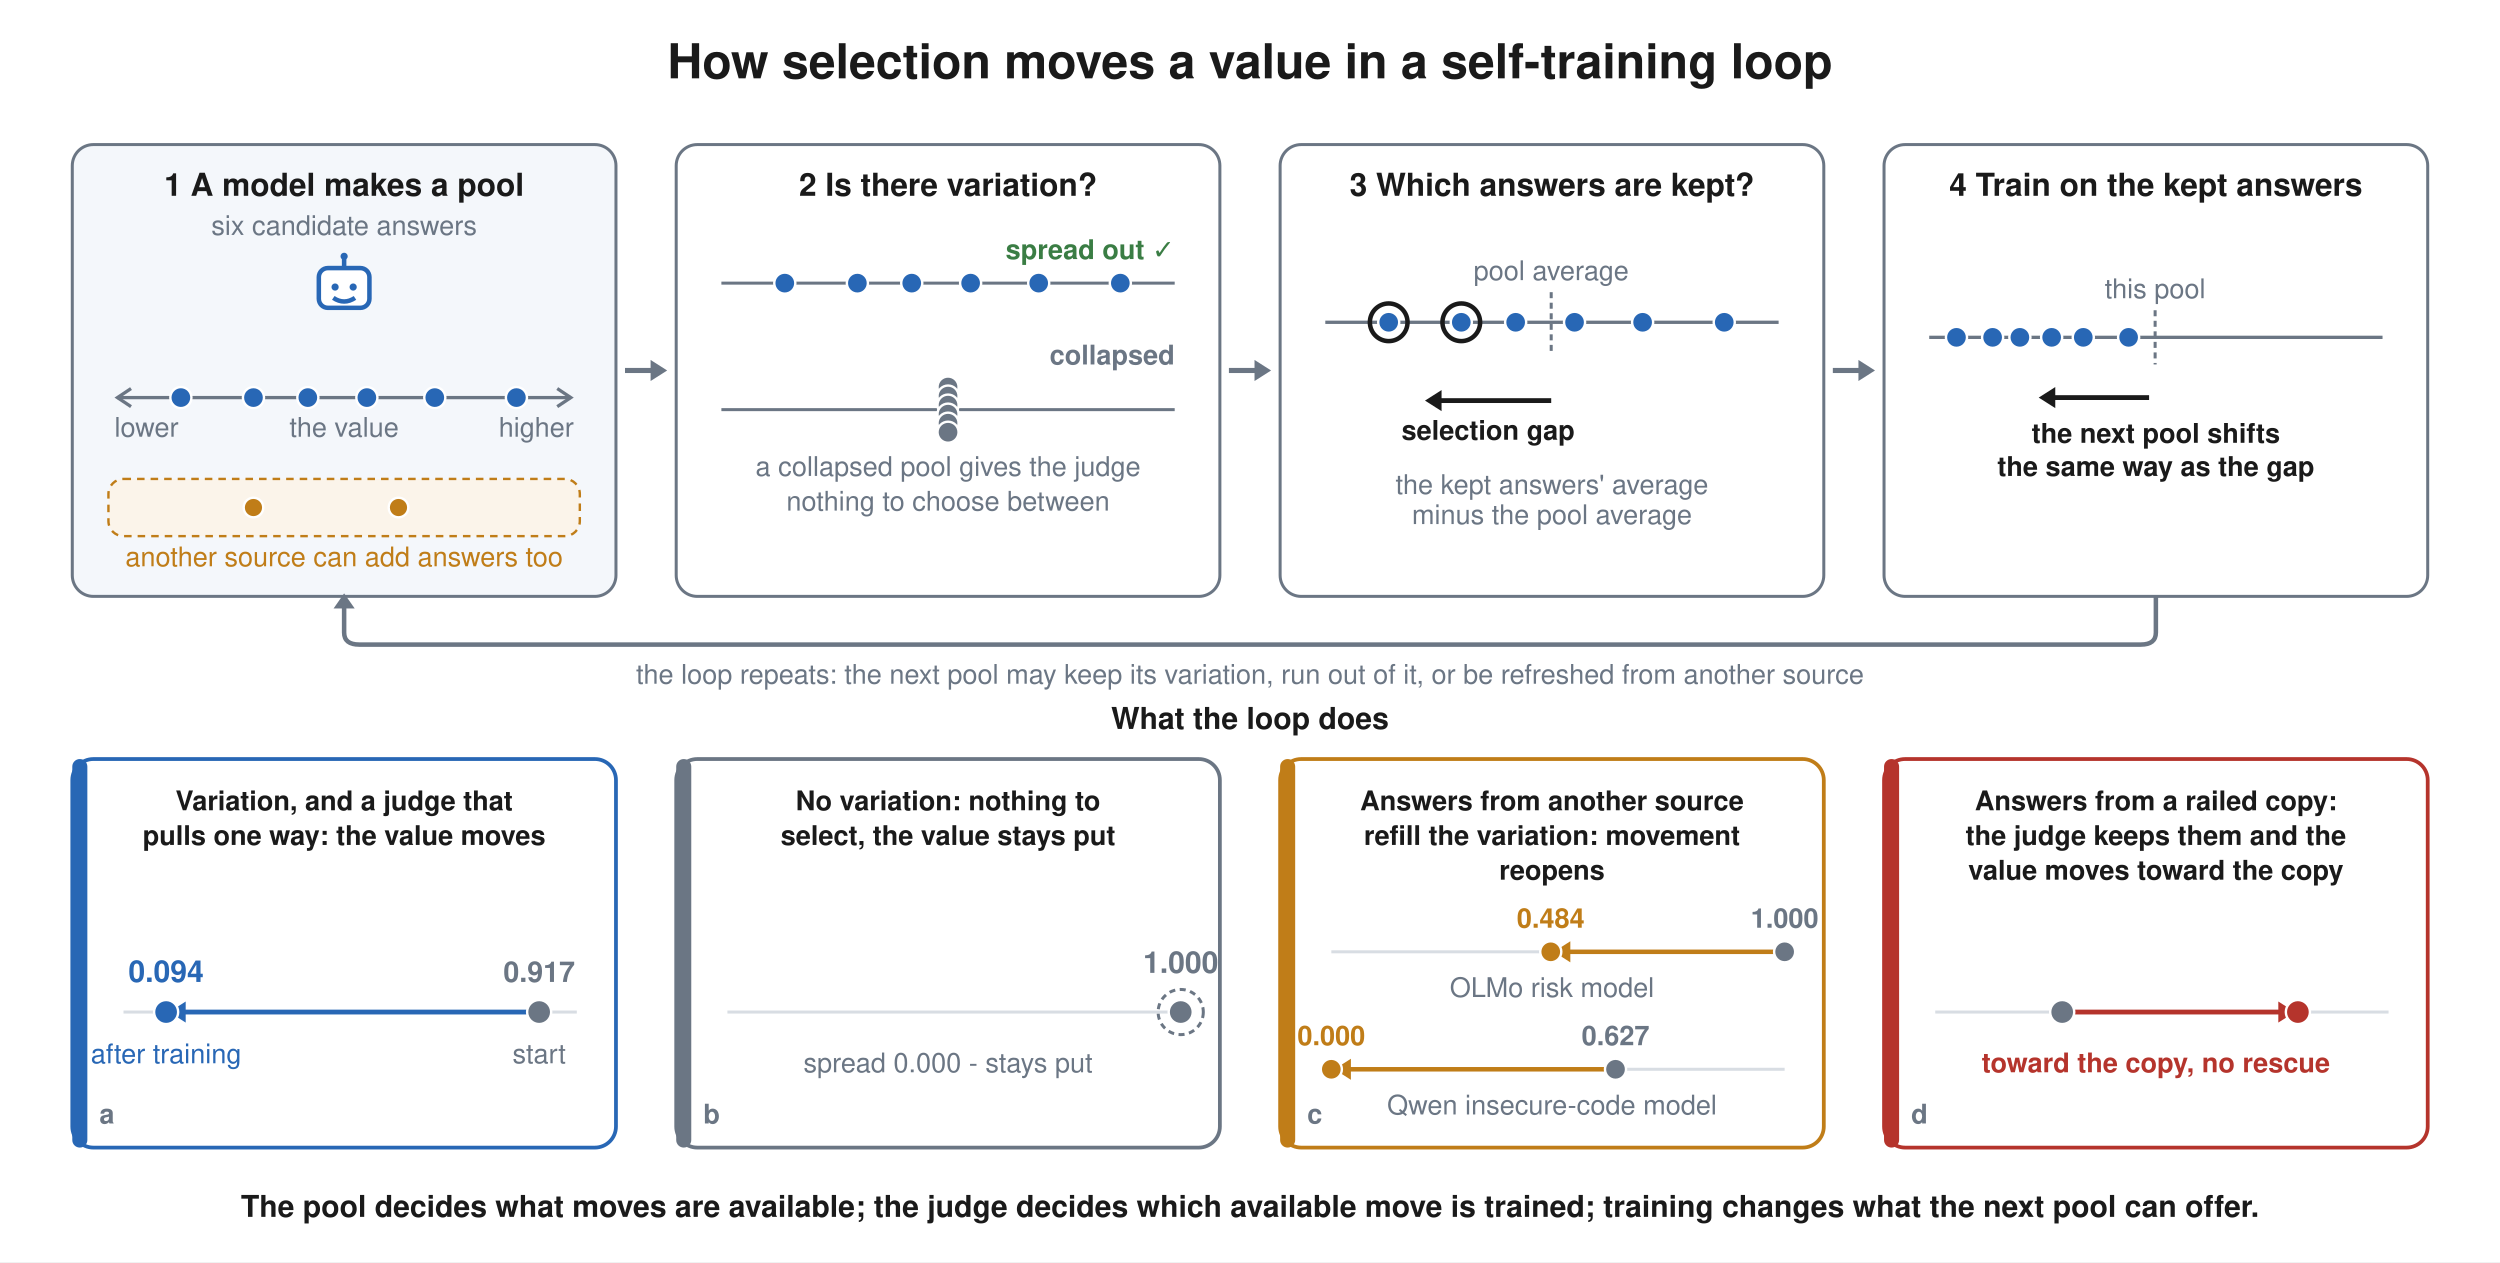
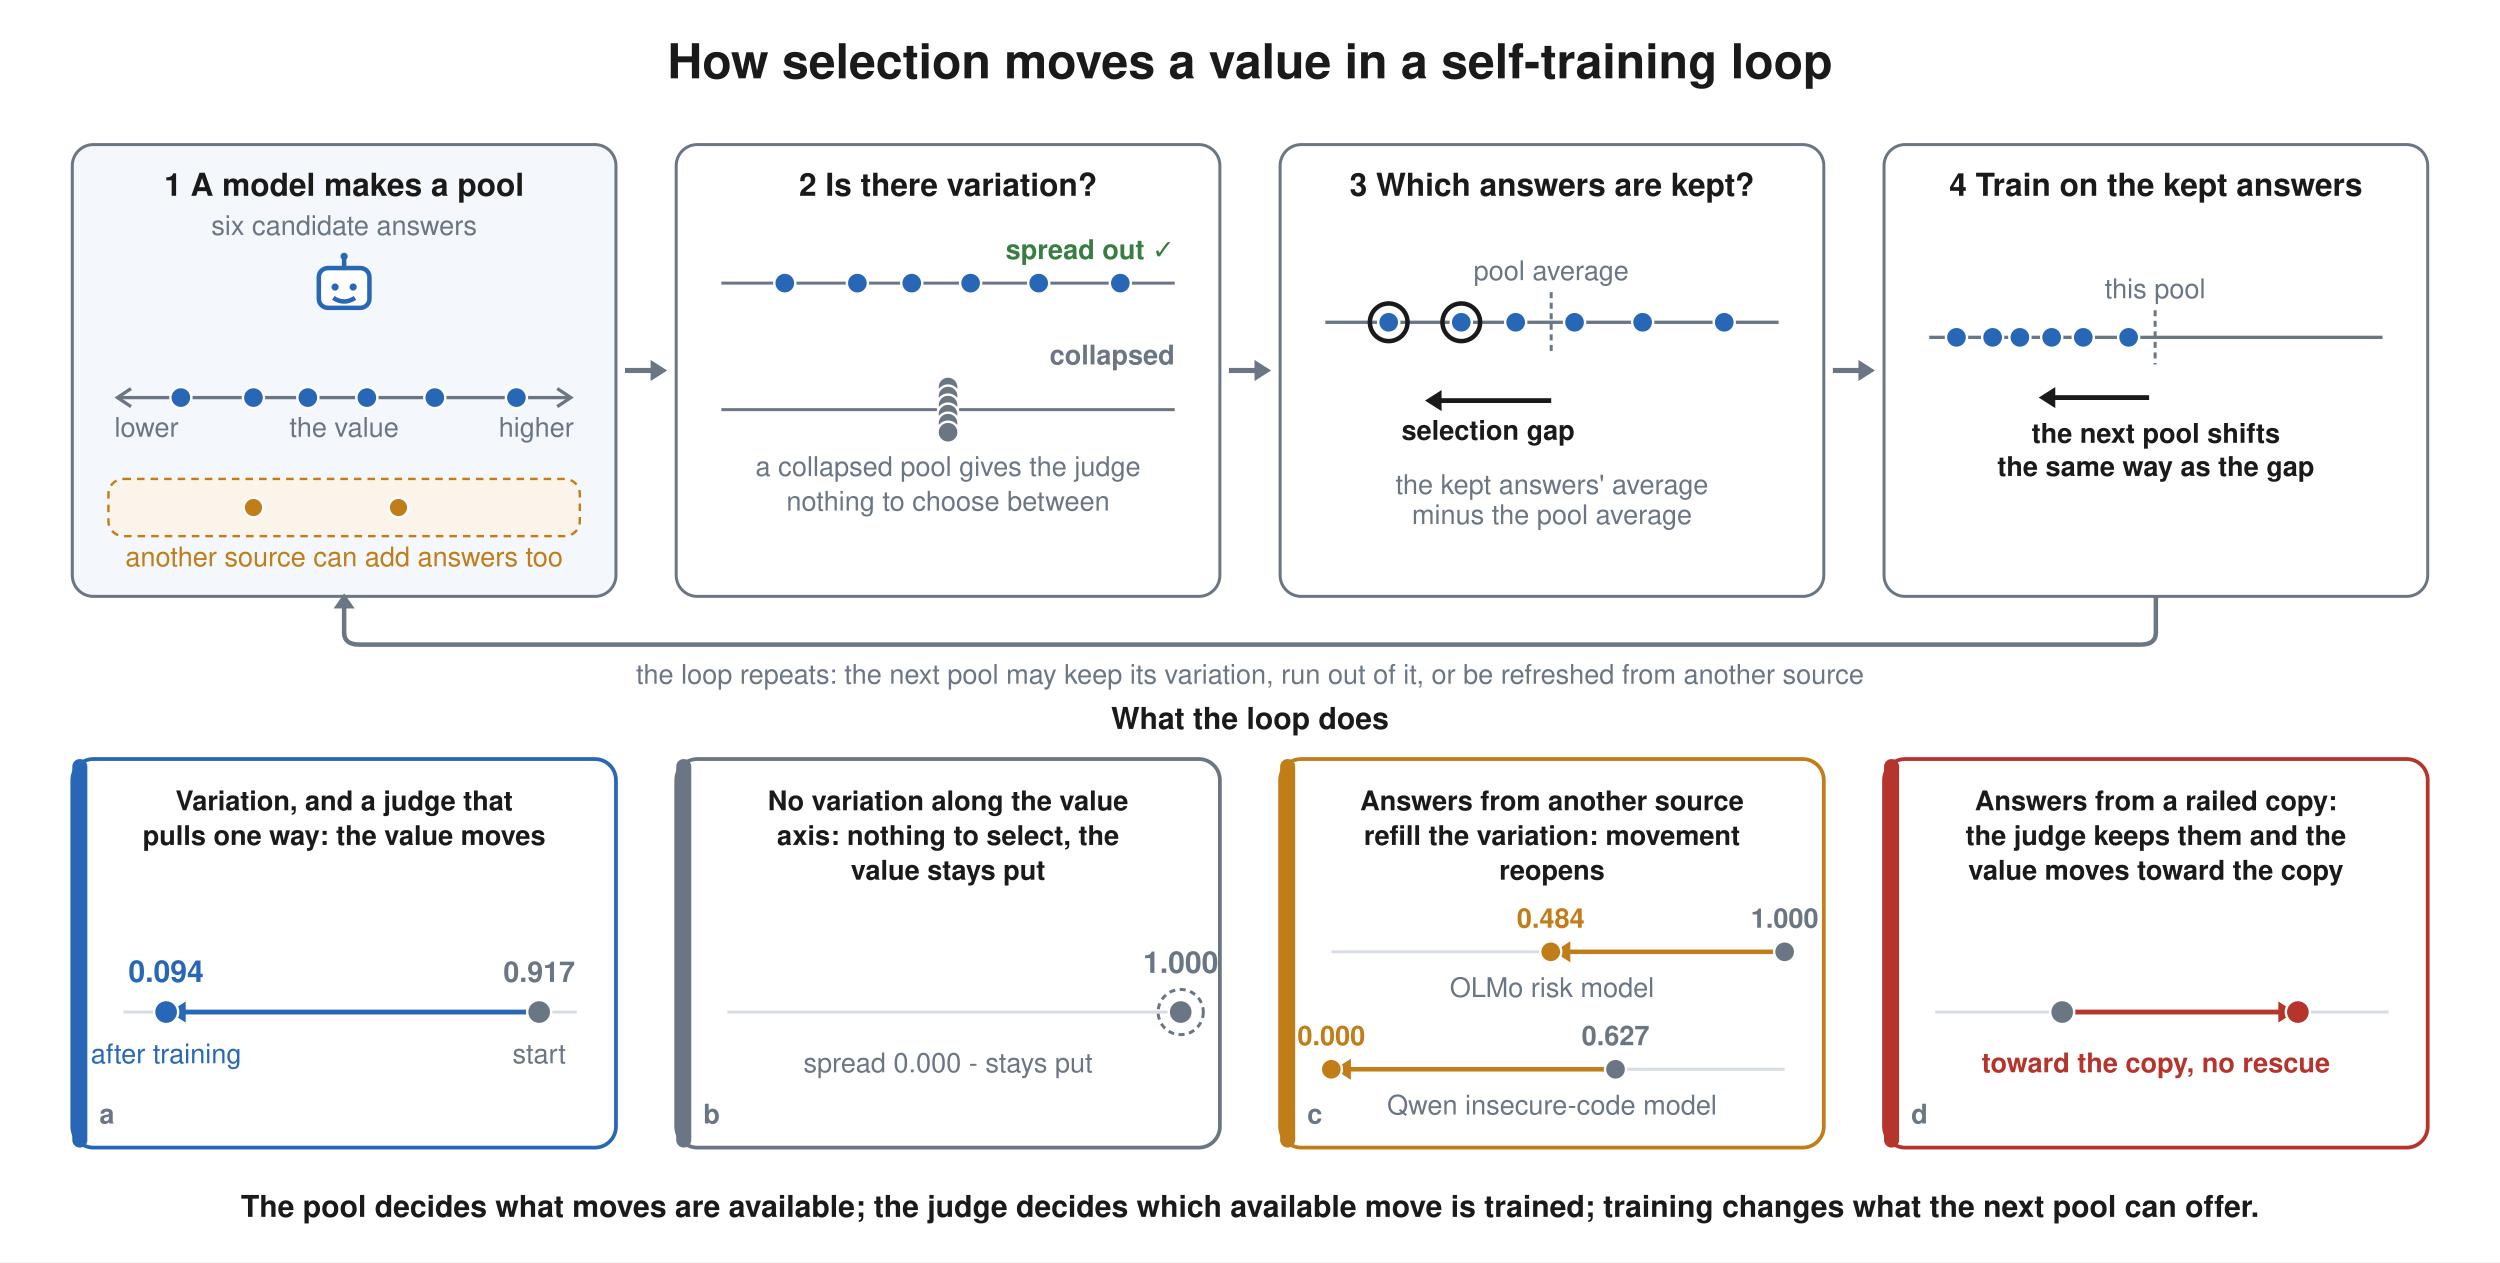
<svg xmlns="http://www.w3.org/2000/svg" viewBox="0 0 1660 838" font-family="Helvetica, Arial, sans-serif">
  <rect width="1660" height="838" fill="white" />
  <text x="830.0" y="52" text-anchor="middle" font-family="Helvetica, Arial, sans-serif" font-size="32" font-weight="bold" fill="#1a1a1a">How selection moves a value in a self-training loop</text>
  <rect x="48.0" y="96" width="361.0" height="300" rx="14" fill="#f4f7fb" stroke="#6b7684" stroke-width="2" />
  <rect x="449.0" y="96" width="361.0" height="300" rx="14" fill="white" stroke="#6b7684" stroke-width="2" />
  <rect x="850.0" y="96" width="361.0" height="300" rx="14" fill="white" stroke="#6b7684" stroke-width="2" />
  <rect x="1251.0" y="96" width="361.0" height="300" rx="14" fill="white" stroke="#6b7684" stroke-width="2" />
  <line x1="415.0" y1="246.0" x2="435.0" y2="246.0" stroke="#6b7684" stroke-width="3.4" />
  <path d="M 432.0 239.0 L 443.0 246.0 L 432.0 253.0 z" fill="#6b7684" />
  <line x1="816.0" y1="246.0" x2="836.0" y2="246.0" stroke="#6b7684" stroke-width="3.4" />
  <path d="M 833.0 239.0 L 844.0 246.0 L 833.0 253.0 z" fill="#6b7684" />
  <line x1="1217.0" y1="246.0" x2="1237.0" y2="246.0" stroke="#6b7684" stroke-width="3.4" />
  <path d="M 1234.0 239.0 L 1245.0 246.0 L 1234.0 253.0 z" fill="#6b7684" />
  <text x="228.5" y="130" text-anchor="middle" font-family="Helvetica, Arial, sans-serif" font-size="21" font-weight="bold" fill="#1a1a1a">1   A model makes a pool</text>
  <text x="228.5" y="156" text-anchor="middle" font-family="Helvetica, Arial, sans-serif" font-size="18" font-weight="normal" fill="#6b7684">six candidate answers</text>
  <rect x="211.7" y="178" width="33.6" height="26.4" rx="6.0" fill="white" stroke="#2867b5" stroke-width="3" />
  <circle cx="222.5" cy="190.6" r="2.4" fill="#2867b5" />
  <circle cx="234.5" cy="190.6" r="2.4" fill="#2867b5" />
  <path d="M 221.3 197.8 Q 228.5 202.6 235.7 197.8" stroke="#2867b5" stroke-width="3" fill="none" />
  <line x1="228.5" y1="178" x2="228.5" y2="172.0" stroke="#2867b5" stroke-width="3" />
  <circle cx="228.5" cy="170.2" r="2.4" fill="#2867b5" />
  <line x1="78.0" y1="264.0" x2="379.0" y2="264.0" stroke="#6b7684" stroke-width="2.2" />
  <path d="M 370.0 258.0 L 379.0 264.0 L 370.0 270.0" fill="none" stroke="#6b7684" stroke-width="2.2" />
  <path d="M 87.0 258.0 L 78.0 264.0 L 87.0 270.0" fill="none" stroke="#6b7684" stroke-width="2.2" />
  <circle cx="120.1" cy="264.0" r="7.0" fill="#2867b5" stroke="white" stroke-width="1.6" />
  <circle cx="168.3" cy="264.0" r="7.0" fill="#2867b5" stroke="white" stroke-width="1.6" />
  <circle cx="204.4" cy="264.0" r="7.0" fill="#2867b5" stroke="white" stroke-width="1.6" />
  <circle cx="243.6" cy="264.0" r="7.0" fill="#2867b5" stroke="white" stroke-width="1.6" />
  <circle cx="288.7" cy="264.0" r="7.0" fill="#2867b5" stroke="white" stroke-width="1.6" />
  <circle cx="342.9" cy="264.0" r="7.0" fill="#2867b5" stroke="white" stroke-width="1.6" />
  <text x="76.0" y="290" font-family="Helvetica, Arial, sans-serif" font-size="18" font-weight="normal" fill="#6b7684">lower</text>
  <text x="381.0" y="290.0" text-anchor="end" font-family="Helvetica, Arial, sans-serif" font-size="18" fill="#6b7684">higher</text>
  <text x="228.5" y="290" text-anchor="middle" font-family="Helvetica, Arial, sans-serif" font-size="18" font-weight="normal" fill="#6b7684">the value</text>
  <rect x="72.0" y="318.0" width="313.0" height="38" rx="10" fill="#fbf4ea" stroke="#c07d18" stroke-width="1.6" stroke-dasharray="5 4" />
  <circle cx="168.3" cy="337.0" r="6.5" fill="#c07d18" stroke="white" stroke-width="1.6" />
  <circle cx="264.6" cy="337.0" r="6.5" fill="#c07d18" stroke="white" stroke-width="1.6" />
  <text x="228.5" y="376" text-anchor="middle" font-family="Helvetica, Arial, sans-serif" font-size="18" font-weight="normal" fill="#c07d18">another source can add answers too</text>
  <text x="629.5" y="130" text-anchor="middle" font-family="Helvetica, Arial, sans-serif" font-size="21" font-weight="bold" fill="#1a1a1a">2   Is there variation?</text>
  <line x1="479.0" y1="188.0" x2="780.0" y2="188.0" stroke="#6b7684" stroke-width="2" />
  <circle cx="521.1" cy="188.0" r="7.0" fill="#2867b5" stroke="white" stroke-width="1.6" />
  <circle cx="569.3" cy="188.0" r="7.0" fill="#2867b5" stroke="white" stroke-width="1.6" />
  <circle cx="605.4" cy="188.0" r="7.0" fill="#2867b5" stroke="white" stroke-width="1.6" />
  <circle cx="644.5" cy="188.0" r="7.0" fill="#2867b5" stroke="white" stroke-width="1.6" />
  <circle cx="689.7" cy="188.0" r="7.0" fill="#2867b5" stroke="white" stroke-width="1.6" />
  <circle cx="743.9" cy="188.0" r="7.0" fill="#2867b5" stroke="white" stroke-width="1.6" />
  <text x="780.0" y="172.0" text-anchor="end" font-family="Helvetica, Arial, sans-serif" font-size="18" fill="#3a7d44" font-weight="bold">spread out ✓</text>
  <line x1="479.0" y1="272.0" x2="780.0" y2="272.0" stroke="#6b7684" stroke-width="2" />
  <circle cx="629.5" cy="257.0" r="7.0" fill="#6b7684" stroke="white" stroke-width="1.6" />
  <circle cx="629.5" cy="263.0" r="7.0" fill="#6b7684" stroke="white" stroke-width="1.6" />
  <circle cx="629.5" cy="269.0" r="7.0" fill="#6b7684" stroke="white" stroke-width="1.6" />
  <circle cx="629.5" cy="275.0" r="7.0" fill="#6b7684" stroke="white" stroke-width="1.6" />
  <circle cx="629.5" cy="281.0" r="7.0" fill="#6b7684" stroke="white" stroke-width="1.6" />
  <circle cx="629.5" cy="287.0" r="7.0" fill="#6b7684" stroke="white" stroke-width="1.6" />
  <text x="780.0" y="242.0" text-anchor="end" font-family="Helvetica, Arial, sans-serif" font-size="18" fill="#6b7684" font-weight="bold">collapsed</text>
  <text x="629.5" y="316.0" text-anchor="middle" font-family="Helvetica, Arial, sans-serif" font-size="18" font-weight="normal" fill="#6b7684">a collapsed pool gives the judge</text>
  <text x="629.5" y="339.04" text-anchor="middle" font-family="Helvetica, Arial, sans-serif" font-size="18" font-weight="normal" fill="#6b7684">nothing to choose between</text>
  <text x="1030.5" y="130" text-anchor="middle" font-family="Helvetica, Arial, sans-serif" font-size="21" font-weight="bold" fill="#1a1a1a">3   Which answers are kept?</text>
  <line x1="880.0" y1="214.0" x2="1181.0" y2="214.0" stroke="#6b7684" stroke-width="2.2" />
  <line x1="1030.0" y1="194.0" x2="1030.0" y2="234.0" stroke="#6b7684" stroke-width="2" stroke-dasharray="4 3" />
  <text x="1029.998" y="186" text-anchor="middle" font-family="Helvetica, Arial, sans-serif" font-size="18" font-weight="normal" fill="#6b7684">pool average</text>
  <circle cx="922.1" cy="214.0" r="12.5" fill="none" stroke="#1a1a1a" stroke-width="3" />
  <circle cx="922.1" cy="214.0" r="7.0" fill="#2867b5" stroke="white" stroke-width="1.6" />
  <circle cx="970.3" cy="214.0" r="12.5" fill="none" stroke="#1a1a1a" stroke-width="3" />
  <circle cx="970.3" cy="214.0" r="7.0" fill="#2867b5" stroke="white" stroke-width="1.6" />
  <circle cx="1006.4" cy="214.0" r="7.0" fill="#2867b5" stroke="white" stroke-width="1.6" />
  <circle cx="1045.5" cy="214.0" r="7.0" fill="#2867b5" stroke="white" stroke-width="1.6" />
  <circle cx="1090.7" cy="214.0" r="7.0" fill="#2867b5" stroke="white" stroke-width="1.6" />
  <circle cx="1144.9" cy="214.0" r="7.0" fill="#2867b5" stroke="white" stroke-width="1.6" />
  <line x1="1030.0" y1="266.0" x2="954.2" y2="266.0" stroke="#1a1a1a" stroke-width="3.2" />
  <path d="M 957.2 259.0 L 946.2 266.0 L 957.2 273.0 z" fill="#1a1a1a" />
  <text x="988.109" y="292" text-anchor="middle" font-family="Helvetica, Arial, sans-serif" font-size="18" font-weight="bold" fill="#1a1a1a">selection gap</text>
  <text x="1030.5" y="328" text-anchor="middle" font-family="Helvetica, Arial, sans-serif" font-size="18" font-weight="normal" fill="#6b7684">the kept answers' average</text>
  <text x="1030.5" y="348" text-anchor="middle" font-family="Helvetica, Arial, sans-serif" font-size="18" font-weight="normal" fill="#6b7684">minus the pool average</text>
  <text x="1431.5" y="130" text-anchor="middle" font-family="Helvetica, Arial, sans-serif" font-size="21" font-weight="bold" fill="#1a1a1a">4   Train on the kept answers</text>
  <line x1="1281.0" y1="224.0" x2="1582.0" y2="224.0" stroke="#6b7684" stroke-width="2.2" />
  <line x1="1431.0" y1="206.0" x2="1431.0" y2="242.0" stroke="#6b7684" stroke-width="2" stroke-dasharray="4 3" />
  <text x="1430.998" y="198" text-anchor="middle" font-family="Helvetica, Arial, sans-serif" font-size="18" font-weight="normal" fill="#6b7684">this pool</text>
  <circle cx="1299.1" cy="224.0" r="7.0" fill="#2867b5" stroke="white" stroke-width="1.6" />
  <circle cx="1323.1" cy="224.0" r="7.0" fill="#2867b5" stroke="white" stroke-width="1.6" />
  <circle cx="1341.2" cy="224.0" r="7.0" fill="#2867b5" stroke="white" stroke-width="1.6" />
  <circle cx="1362.3" cy="224.0" r="7.0" fill="#2867b5" stroke="white" stroke-width="1.6" />
  <circle cx="1383.3" cy="224.0" r="7.0" fill="#2867b5" stroke="white" stroke-width="1.6" />
  <circle cx="1413.4" cy="224.0" r="7.0" fill="#2867b5" stroke="white" stroke-width="1.6" />
  <line x1="1427.0" y1="264.0" x2="1361.7" y2="264.0" stroke="#1a1a1a" stroke-width="3.2" />
  <path d="M 1364.7 257.0 L 1353.7 264.0 L 1364.7 271.0 z" fill="#1a1a1a" />
  <text x="1431.5" y="294" text-anchor="middle" font-family="Helvetica, Arial, sans-serif" font-size="18" font-weight="bold" fill="#1a1a1a">the next pool shifts</text>
  <text x="1431.5" y="316" text-anchor="middle" font-family="Helvetica, Arial, sans-serif" font-size="18" font-weight="bold" fill="#1a1a1a">the same way as the gap</text>
  <path d="M 1431.5 396 L 1431.5 420.0 Q 1431.5 428.0 1421.5 428.0 L 238.5 428.0 Q 228.5 428.0 228.5 420.0 L 228.5 399.0" fill="none" stroke="#6b7684" stroke-width="3" />
  <path d="M 221.5 404.0 L 228.5 394.0 L 235.5 404.0 z" fill="#6b7684" />
  <text x="830.0" y="454" text-anchor="middle" font-family="Helvetica, Arial, sans-serif" font-size="18" font-weight="normal" fill="#6b7684">the loop repeats: the next pool may keep its variation, run out of it, or be refreshed from another source</text>
  <text x="830.0" y="484" text-anchor="middle" font-family="Helvetica, Arial, sans-serif" font-size="20" font-weight="bold" fill="#1a1a1a">What the loop does</text>
  <rect x="48.0" y="504" width="361.0" height="258" rx="14" fill="white" stroke="#2867b5" stroke-width="2.5" />
  <rect x="48.0" y="504.0" width="10" height="258" rx="5" fill="#2867b5" />
  <text x="228.5" y="538.0" text-anchor="middle" font-family="Helvetica, Arial, sans-serif" font-size="18" font-weight="bold" fill="#1a1a1a">Variation, and a judge that</text>
  <text x="228.5" y="561.04" text-anchor="middle" font-family="Helvetica, Arial, sans-serif" font-size="18" font-weight="bold" fill="#1a1a1a">pulls one way: the value moves</text>
  <text x="66.0" y="746.0" font-family="Helvetica, Arial, sans-serif" font-size="18" fill="#6b7684" font-weight="bold">a</text>
  <line x1="82.0" y1="672.0" x2="383.0" y2="672.0" stroke="#d8dde3" stroke-width="2" />
  <line x1="356.0" y1="672.0" x2="120.3" y2="672.0" stroke="#2867b5" stroke-width="3.2" />
  <path d="M 123.3 665.0 L 112.3 672.0 L 123.3 679.0 z" fill="#2867b5" />
  <circle cx="358.0" cy="672.0" r="8.0" fill="#6b7684" stroke="white" stroke-width="1.6" />
  <circle cx="110.3" cy="672.0" r="8.0" fill="#2867b5" stroke="white" stroke-width="1.6" />
  <text x="358.017" y="652" text-anchor="middle" font-family="Helvetica, Arial, sans-serif" font-size="19" font-weight="bold" fill="#6b7684">0.917</text>
  <text x="110.294" y="652" text-anchor="middle" font-family="Helvetica, Arial, sans-serif" font-size="20" font-weight="bold" fill="#2867b5">0.094</text>
  <text x="358.017" y="706" text-anchor="middle" font-family="Helvetica, Arial, sans-serif" font-size="18" font-weight="normal" fill="#6b7684">start</text>
  <text x="110.294" y="706" text-anchor="middle" font-family="Helvetica, Arial, sans-serif" font-size="18" font-weight="normal" fill="#2867b5">after training</text>
  <rect x="449.0" y="504" width="361.0" height="258" rx="14" fill="white" stroke="#6b7684" stroke-width="2.5" />
  <rect x="449.0" y="504.0" width="10" height="258" rx="5" fill="#6b7684" />
-   <text x="629.5" y="538.0" text-anchor="middle" font-family="Helvetica, Arial, sans-serif" font-size="18" font-weight="bold" fill="#1a1a1a">No variation: nothing to</text>
-   <text x="629.5" y="561.04" text-anchor="middle" font-family="Helvetica, Arial, sans-serif" font-size="18" font-weight="bold" fill="#1a1a1a">select, the value stays put</text>
+   <text x="629.5" y="538.0" text-anchor="middle" font-family="Helvetica, Arial, sans-serif" font-size="18" font-weight="bold" fill="#1a1a1a">No variation along the value</text>
+   <text x="629.5" y="561.04" text-anchor="middle" font-family="Helvetica, Arial, sans-serif" font-size="18" font-weight="bold" fill="#1a1a1a">axis: nothing to select, the</text>
+   <text x="629.5" y="584.08" text-anchor="middle" font-family="Helvetica, Arial, sans-serif" font-size="18" font-weight="bold" fill="#1a1a1a">value stays put</text>
  <text x="467.0" y="746.0" font-family="Helvetica, Arial, sans-serif" font-size="18" fill="#6b7684" font-weight="bold">b</text>
  <line x1="483.0" y1="672.0" x2="784.0" y2="672.0" stroke="#d8dde3" stroke-width="2" />
  <circle cx="784.0" cy="672.0" r="15" fill="none" stroke="#6b7684" stroke-width="2" stroke-dasharray="4 3" />
  <circle cx="784.0" cy="672.0" r="8.0" fill="#6b7684" stroke="white" stroke-width="1.6" />
  <text x="784.0" y="646" text-anchor="middle" font-family="Helvetica, Arial, sans-serif" font-size="20" font-weight="bold" fill="#6b7684">1.000</text>
  <text x="629.5" y="712" text-anchor="middle" font-family="Helvetica, Arial, sans-serif" font-size="18" font-weight="normal" fill="#6b7684">spread 0.000 - stays put</text>
  <rect x="850.0" y="504" width="361.0" height="258" rx="14" fill="white" stroke="#c07d18" stroke-width="2.5" />
  <rect x="850.0" y="504.0" width="10" height="258" rx="5" fill="#c07d18" />
  <text x="1030.5" y="538.0" text-anchor="middle" font-family="Helvetica, Arial, sans-serif" font-size="18" font-weight="bold" fill="#1a1a1a">Answers from another source</text>
  <text x="1030.5" y="561.04" text-anchor="middle" font-family="Helvetica, Arial, sans-serif" font-size="18" font-weight="bold" fill="#1a1a1a">refill the variation: movement</text>
  <text x="1030.5" y="584.08" text-anchor="middle" font-family="Helvetica, Arial, sans-serif" font-size="18" font-weight="bold" fill="#1a1a1a">reopens</text>
  <text x="868.0" y="746.0" font-family="Helvetica, Arial, sans-serif" font-size="18" fill="#6b7684" font-weight="bold">c</text>
  <line x1="884.0" y1="632.0" x2="1185.0" y2="632.0" stroke="#d8dde3" stroke-width="2" />
  <line x1="1183.0" y1="632.0" x2="1039.7" y2="632.0" stroke="#c07d18" stroke-width="3" />
  <path d="M 1042.7 625.0 L 1031.7 632.0 L 1042.7 639.0 z" fill="#c07d18" />
  <circle cx="1185.0" cy="632.0" r="7.0" fill="#6b7684" stroke="white" stroke-width="1.6" />
  <circle cx="1029.7" cy="632.0" r="7.0" fill="#c07d18" stroke="white" stroke-width="1.6" />
  <text x="1185.0" y="616" text-anchor="middle" font-family="Helvetica, Arial, sans-serif" font-size="18" font-weight="bold" fill="#6b7684">1.000</text>
  <text x="1029.684" y="616" text-anchor="middle" font-family="Helvetica, Arial, sans-serif" font-size="18" font-weight="bold" fill="#c07d18">0.484</text>
  <text x="1030.5" y="662" text-anchor="middle" font-family="Helvetica, Arial, sans-serif" font-size="18" font-weight="normal" fill="#6b7684">OLMo risk model</text>
  <line x1="884.0" y1="710.0" x2="1185.0" y2="710.0" stroke="#d8dde3" stroke-width="2" />
  <line x1="1070.7" y1="710.0" x2="894.0" y2="710.0" stroke="#c07d18" stroke-width="3" />
  <path d="M 897.0 703.0 L 886.0 710.0 L 897.0 717.0 z" fill="#c07d18" />
  <circle cx="1072.7" cy="710.0" r="7.0" fill="#6b7684" stroke="white" stroke-width="1.6" />
  <circle cx="884.0" cy="710.0" r="7.0" fill="#c07d18" stroke="white" stroke-width="1.6" />
  <text x="1072.727" y="694" text-anchor="middle" font-family="Helvetica, Arial, sans-serif" font-size="18" font-weight="bold" fill="#6b7684">0.627</text>
  <text x="884.0" y="694" text-anchor="middle" font-family="Helvetica, Arial, sans-serif" font-size="18" font-weight="bold" fill="#c07d18">0.000</text>
  <text x="1030.5" y="740" text-anchor="middle" font-family="Helvetica, Arial, sans-serif" font-size="18" font-weight="normal" fill="#6b7684">Qwen insecure-code model</text>
  <rect x="1251.0" y="504" width="361.0" height="258" rx="14" fill="white" stroke="#b5342c" stroke-width="2.5" />
  <rect x="1251.0" y="504.0" width="10" height="258" rx="5" fill="#b5342c" />
  <text x="1431.5" y="538.0" text-anchor="middle" font-family="Helvetica, Arial, sans-serif" font-size="18" font-weight="bold" fill="#1a1a1a">Answers from a railed copy:</text>
  <text x="1431.5" y="561.04" text-anchor="middle" font-family="Helvetica, Arial, sans-serif" font-size="18" font-weight="bold" fill="#1a1a1a">the judge keeps them and the</text>
  <text x="1431.5" y="584.08" text-anchor="middle" font-family="Helvetica, Arial, sans-serif" font-size="18" font-weight="bold" fill="#1a1a1a">value moves toward the copy</text>
  <text x="1269.0" y="746.0" font-family="Helvetica, Arial, sans-serif" font-size="18" fill="#6b7684" font-weight="bold">d</text>
  <line x1="1285.0" y1="672.0" x2="1586.0" y2="672.0" stroke="#d8dde3" stroke-width="2" />
  <line x1="1371.3" y1="672.0" x2="1515.8" y2="672.0" stroke="#b5342c" stroke-width="3.2" />
  <path d="M 1512.8 665.0 L 1523.8 672.0 L 1512.8 679.0 z" fill="#b5342c" />
  <circle cx="1369.3" cy="672.0" r="8.0" fill="#6b7684" stroke="white" stroke-width="1.6" />
  <circle cx="1525.8" cy="672.0" r="8.0" fill="#b5342c" stroke="white" stroke-width="1.6" />
  <text x="1431.5" y="712" text-anchor="middle" font-family="Helvetica, Arial, sans-serif" font-size="18" font-weight="bold" fill="#b5342c">toward the copy, no rescue</text>
  <text x="830.0" y="808" text-anchor="middle" font-family="Helvetica, Arial, sans-serif" font-size="20" font-weight="bold" fill="#1a1a1a">The pool decides what moves are available; the judge decides which available move is trained; training changes what the next pool can offer.</text>
</svg>
